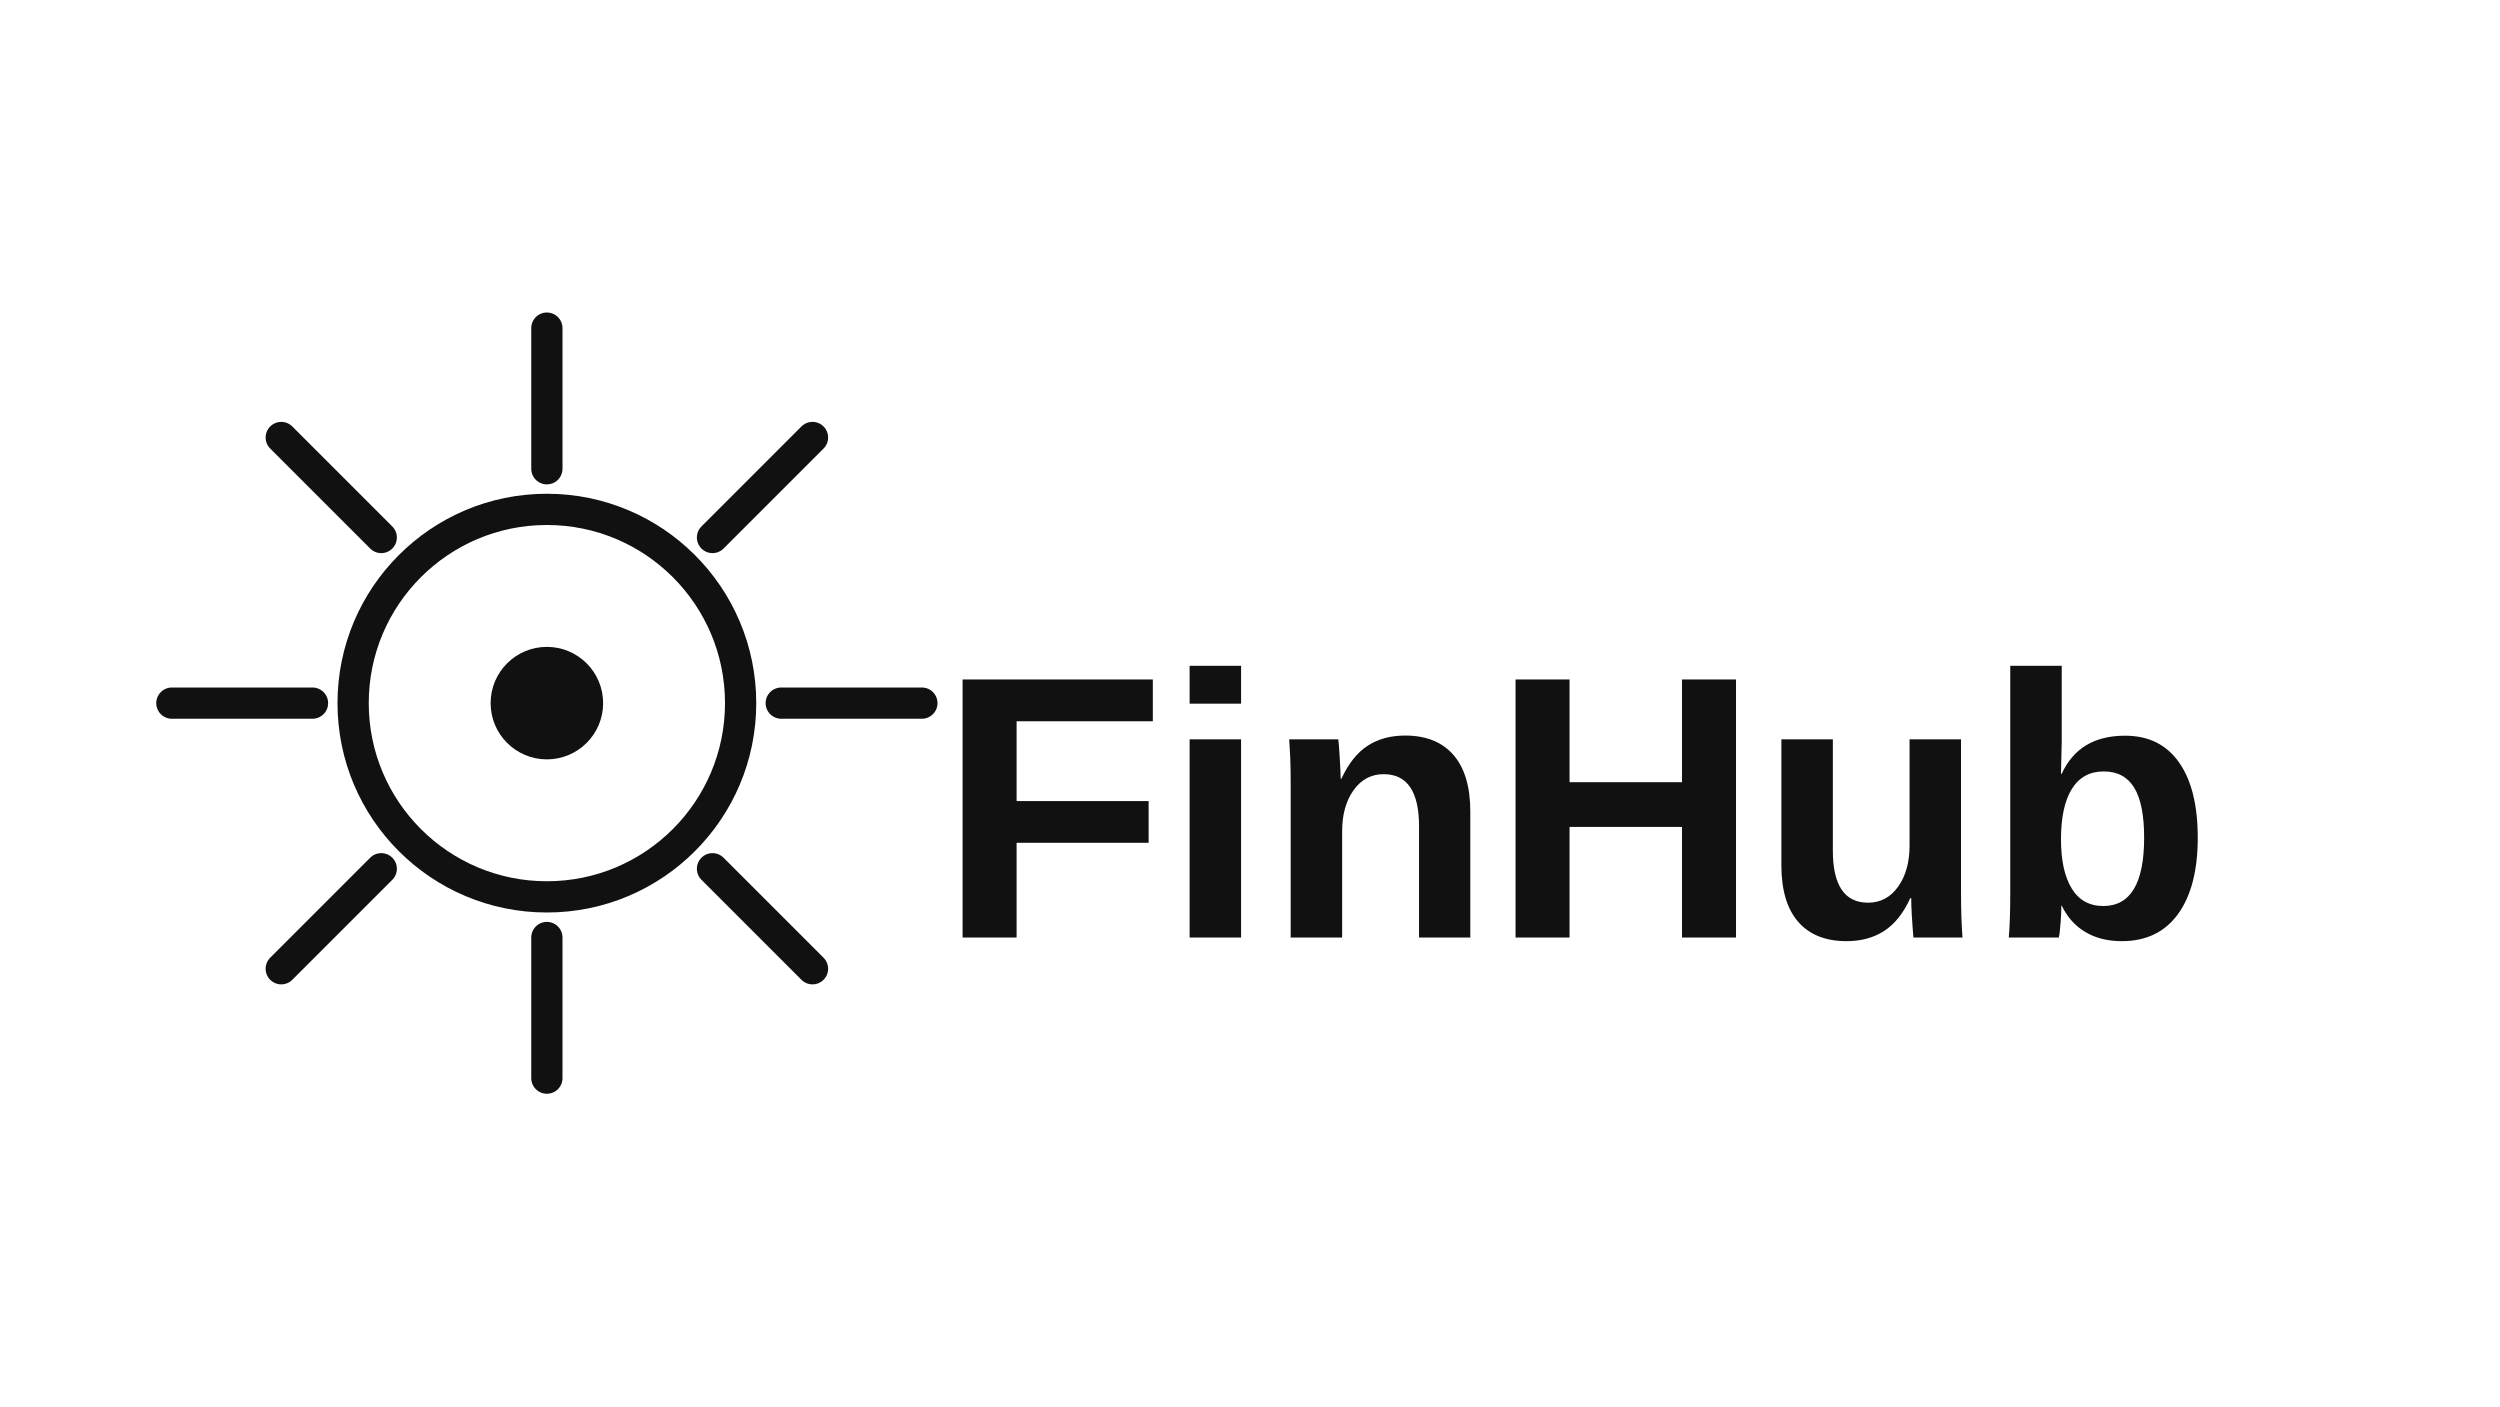
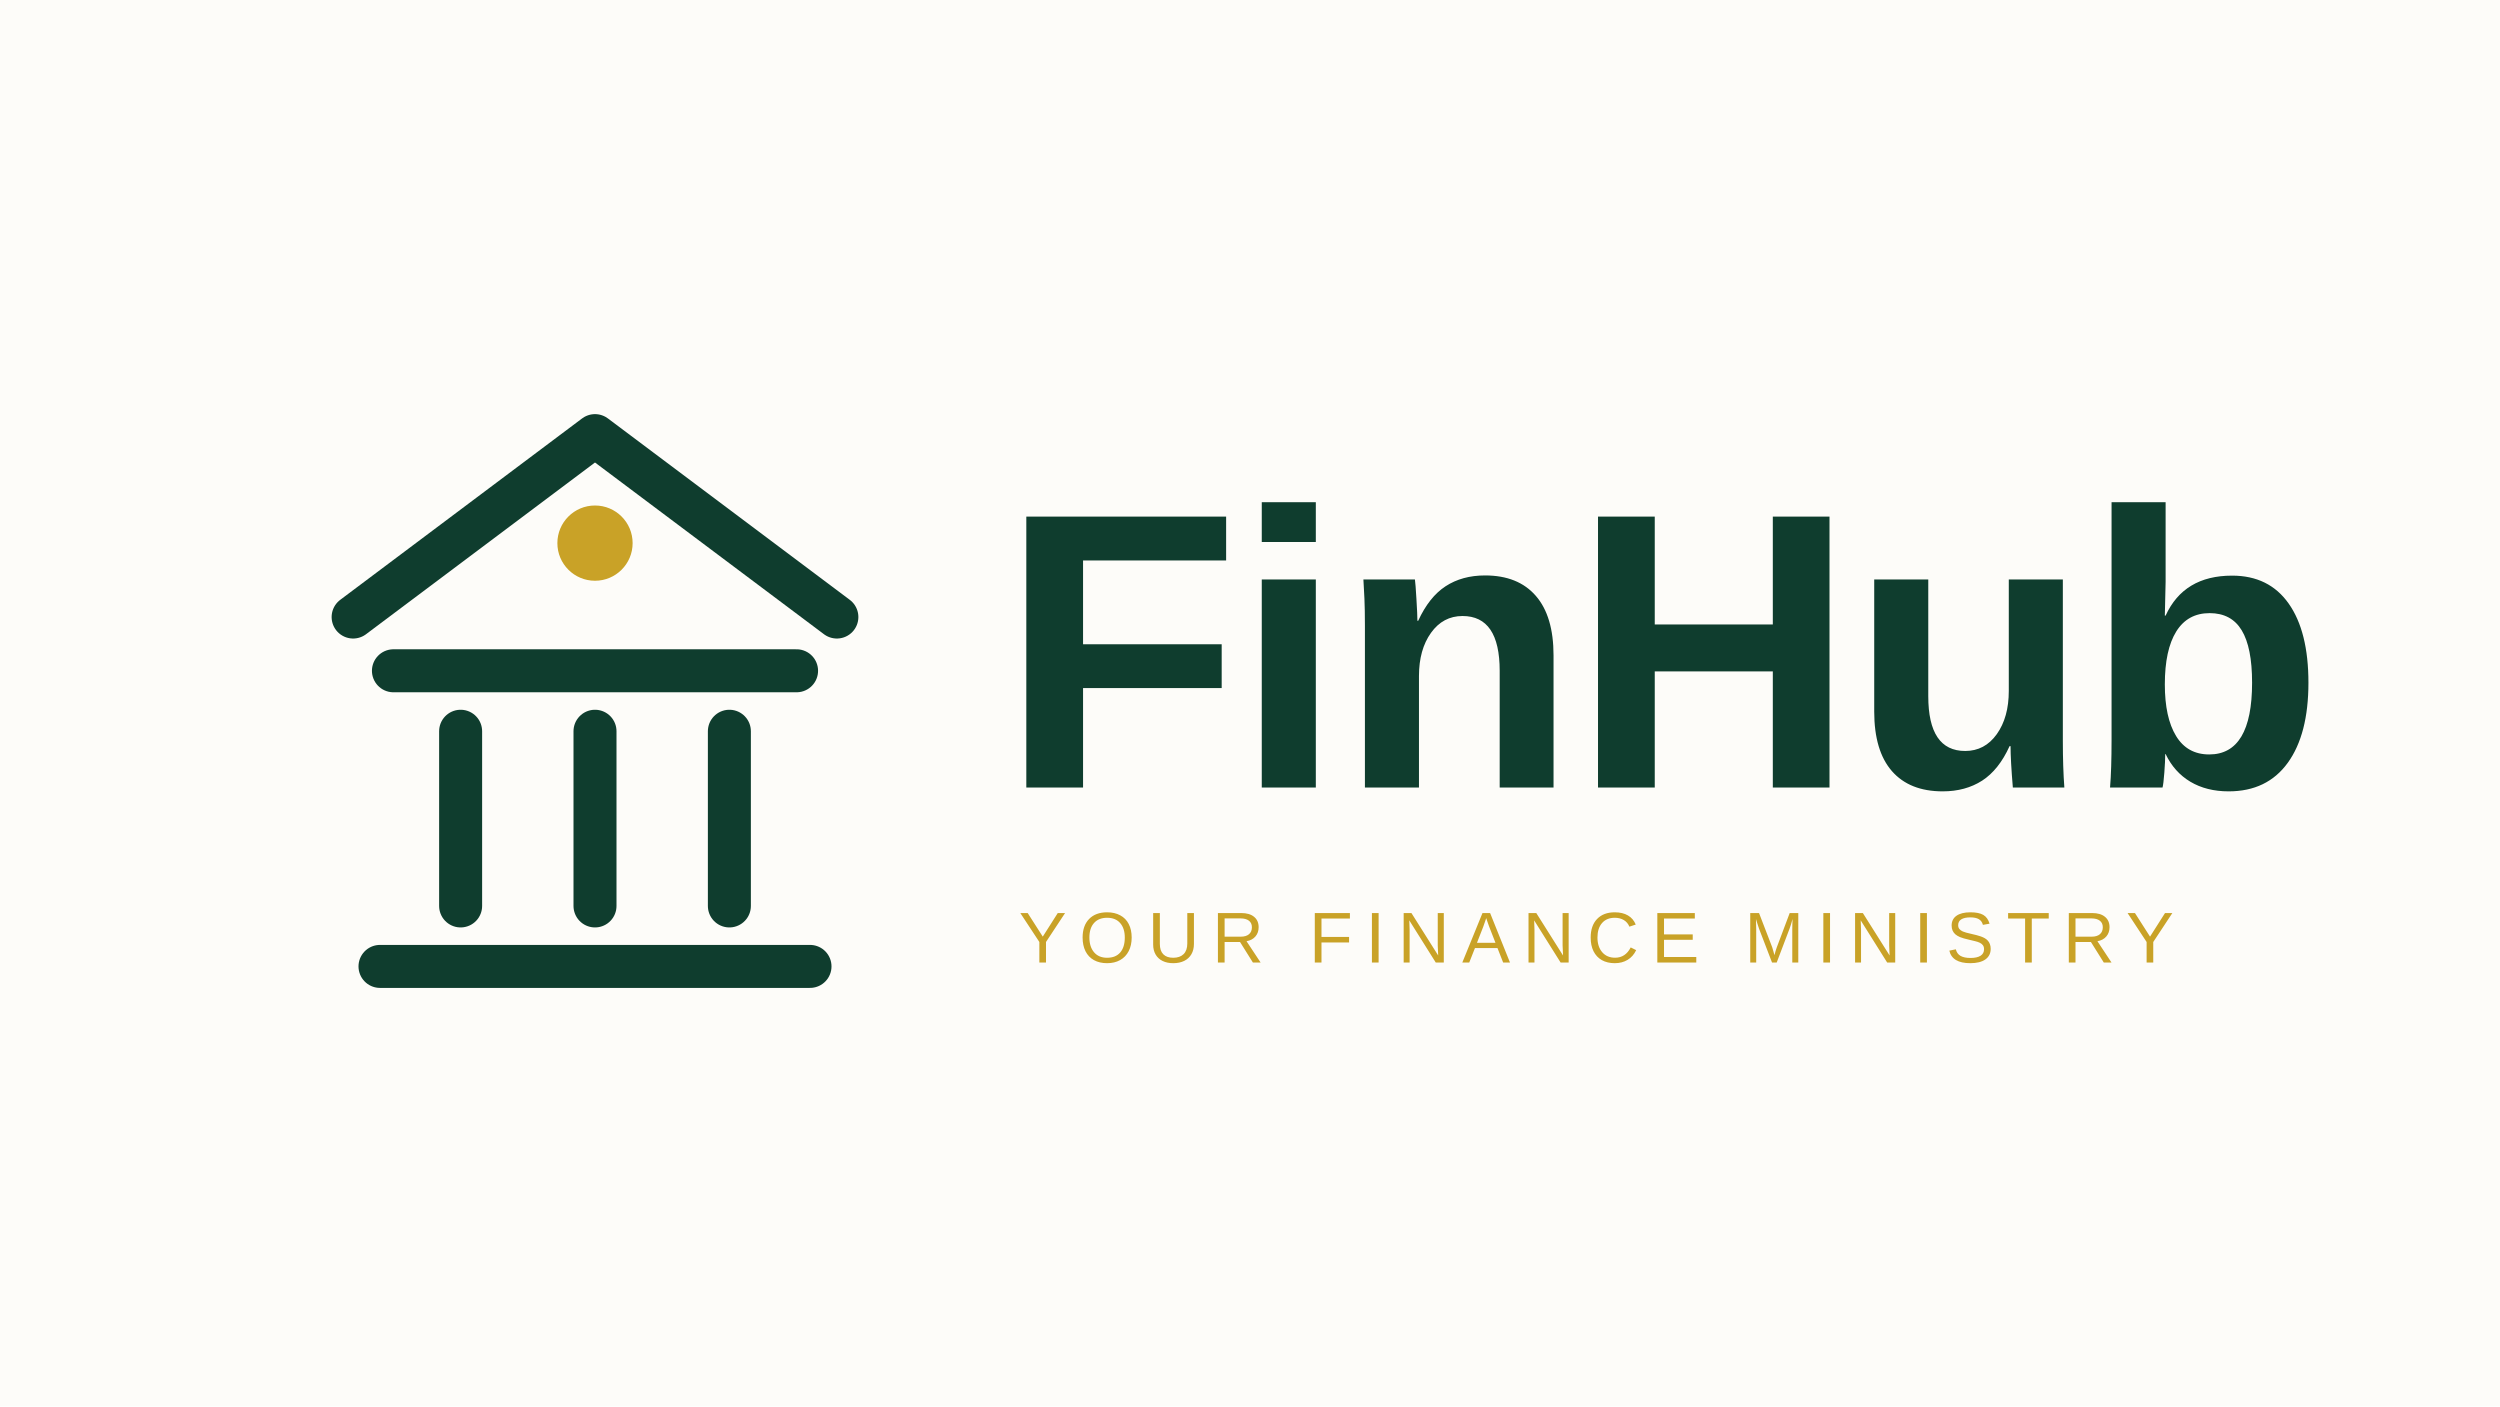
<svg xmlns="http://www.w3.org/2000/svg" width="800" height="450" viewBox="0 0 800 450">
-   <g>
-     <circle cx="175" cy="225" r="62" fill="none" stroke="#111111" stroke-width="10" stroke-linecap="round" />
-     <g stroke="#111111" stroke-width="10" stroke-linecap="round">
-       <line x1="175" y1="105" x2="175" y2="150" />
-       <line x1="175" y1="300" x2="175" y2="345" />
-       <line x1="55" y1="225" x2="100" y2="225" />
-       <line x1="250" y1="225" x2="295" y2="225" />
-       <line x1="90" y1="140" x2="122" y2="172" />
-       <line x1="228" y1="278" x2="260" y2="310" />
-       <line x1="260" y1="140" x2="228" y2="172" />
-       <line x1="122" y1="278" x2="90" y2="310" />
-     </g>
-     <circle cx="175" cy="225" r="18" fill="#111111" />
+   <rect width="800" height="450" fill="#FDFCF9" />
+   <g transform="translate(70,105) scale(4.3)" fill="none">
+     <path d="M10 21.5 L28 8 L46 21.5" stroke="#0F3D2E" stroke-width="3.2" stroke-linecap="round" stroke-linejoin="round" />
+     <circle cx="28" cy="16" r="2.8" fill="#C9A227" stroke="none" />
+     <path d="M13 25.5 H43" stroke="#0F3D2E" stroke-width="3.2" stroke-linecap="round" />
+     <path d="M18 30 V43" stroke="#0F3D2E" stroke-width="3.2" stroke-linecap="round" />
+     <path d="M28 30 V43" stroke="#0F3D2E" stroke-width="3.2" stroke-linecap="round" />
+     <path d="M38 30 V43" stroke="#0F3D2E" stroke-width="3.2" stroke-linecap="round" />
+     <path d="M12 47.5 H44" stroke="#0F3D2E" stroke-width="3.2" stroke-linecap="round" />
  </g>
-   <text x="300" y="300" font-family="'Segoe UI', 'Helvetica Neue', Arial, sans-serif" font-size="120" font-weight="700" fill="#111111" letter-spacing="-1">FinHub</text>
+   <text x="320" y="252" font-family="'Segoe UI','Helvetica Neue',Arial,sans-serif" font-size="126" font-weight="700" fill="#0F3D2E" letter-spacing="-2">FinHub</text>
+   <text x="326" y="308" font-family="'Segoe UI','Helvetica Neue',Arial,sans-serif" font-size="23" font-weight="500" fill="#C9A227" letter-spacing="4">YOUR FINANCE MINISTRY</text>
</svg>
